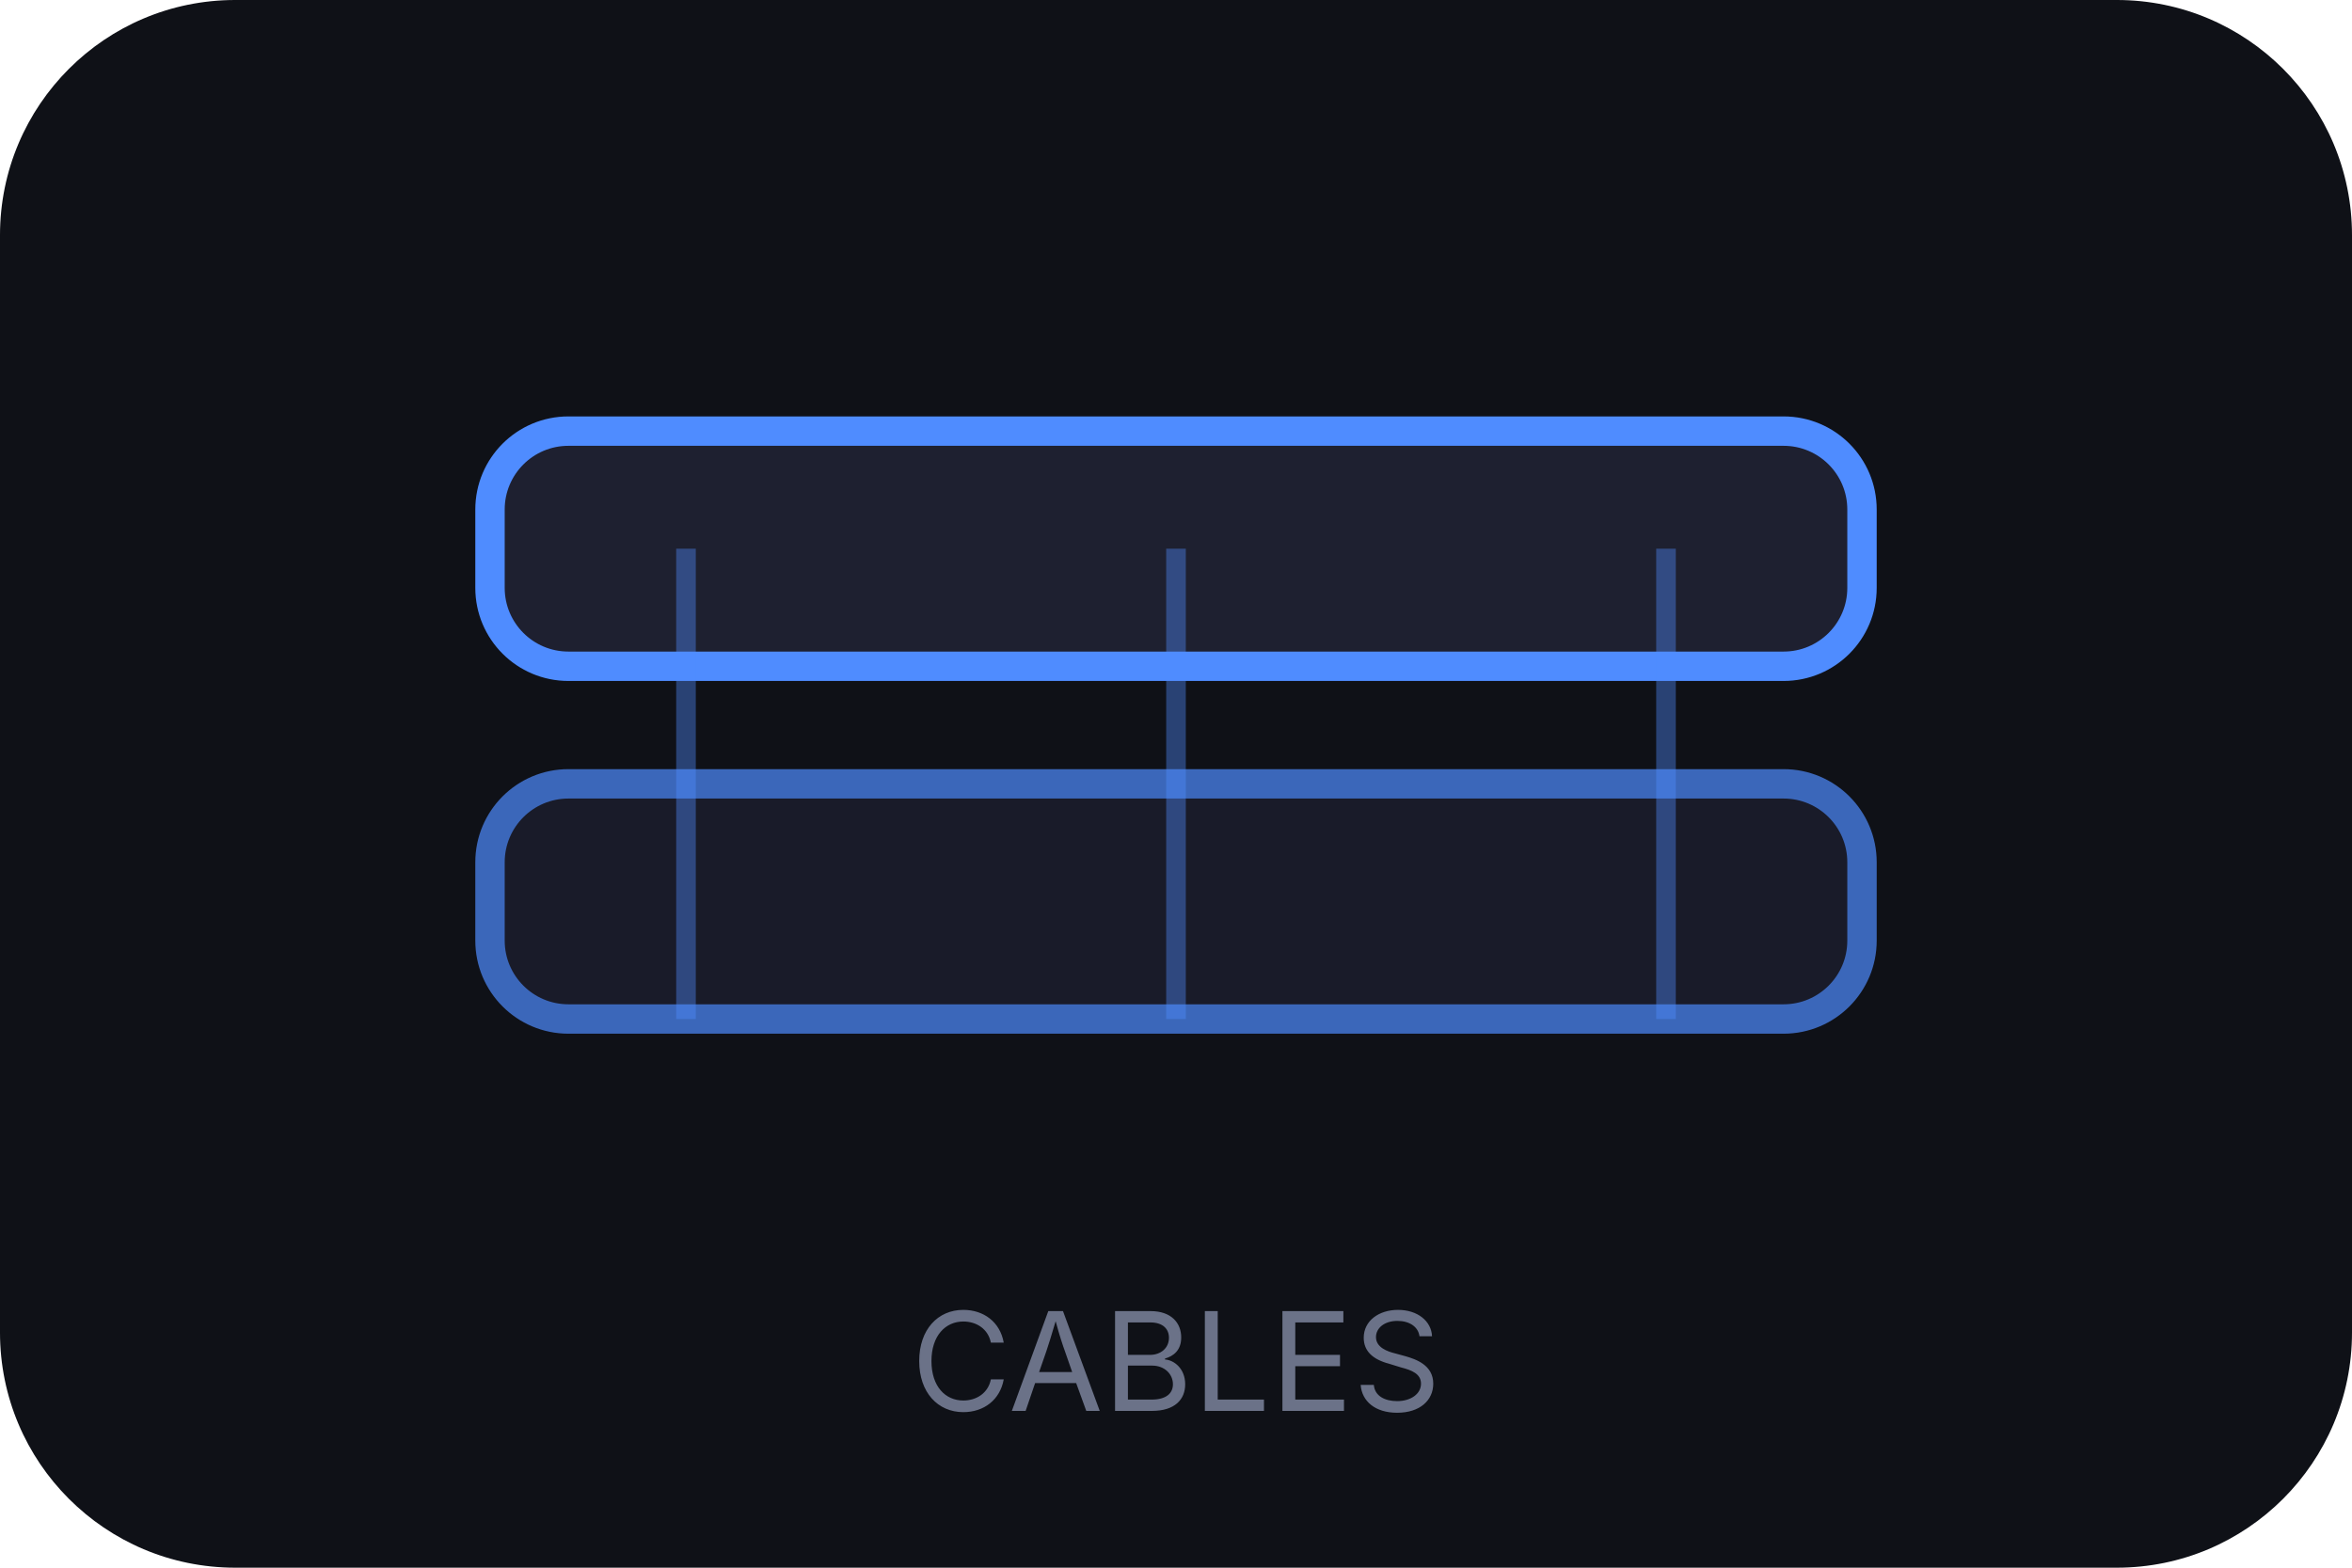
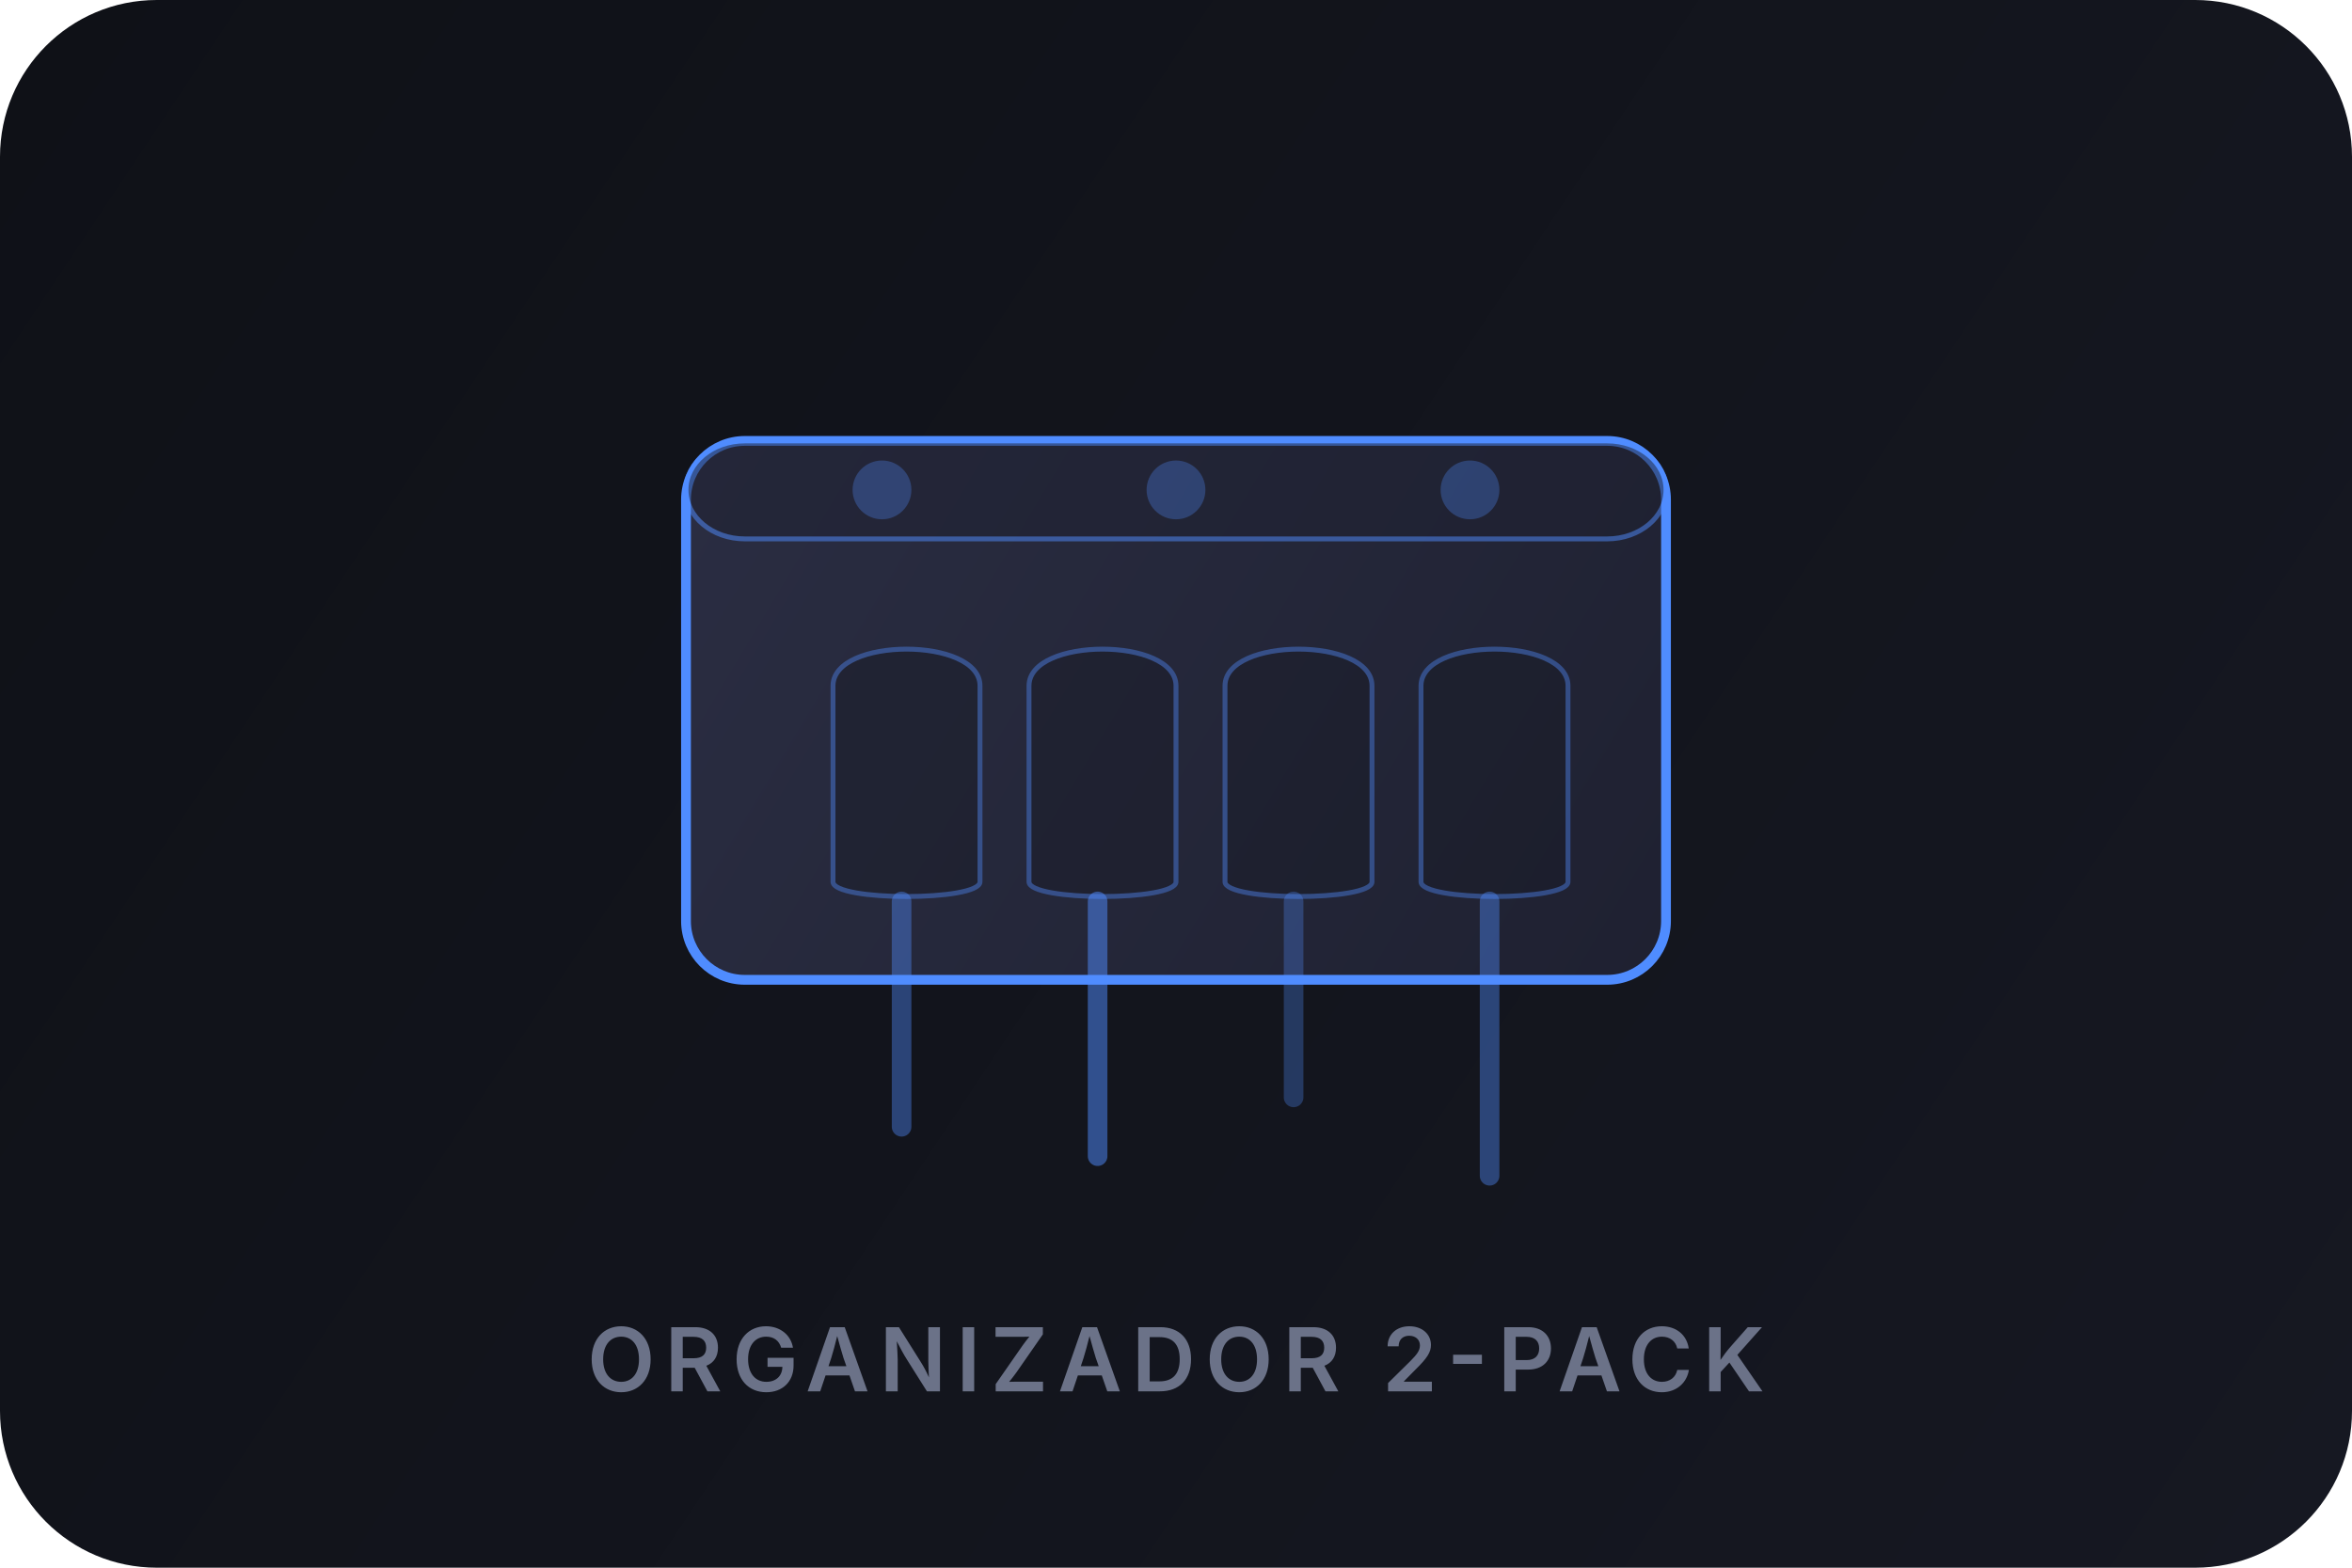
- <svg xmlns="http://www.w3.org/2000/svg" viewBox="0 0 120 80" fill="none">
-   <rect width="120" height="80" rx="12" fill="#0f1117" />
-   <rect x="25" y="22" width="70" height="12" rx="4" fill="#1e2030" stroke="#4f8cff" stroke-width="1.5" />
-   <rect x="25" y="40" width="70" height="12" rx="4" fill="#1e2030" stroke="#4f8cff" stroke-width="1.5" opacity=".7" />
-   <line x1="35" y1="28" x2="35" y2="52" stroke="#4f8cff" stroke-width="1" opacity=".4" />
-   <line x1="60" y1="28" x2="60" y2="52" stroke="#4f8cff" stroke-width="1" opacity=".4" />
-   <line x1="85" y1="28" x2="85" y2="52" stroke="#4f8cff" stroke-width="1" opacity=".4" />
-   <text x="60" y="72" text-anchor="middle" fill="#6b7288" font-size="7" font-family="Inter,sans-serif">CABLES</text>
+ <svg xmlns="http://www.w3.org/2000/svg" viewBox="0 0 240 160" fill="none">
+   <defs>
+     <linearGradient id="bg4" x1="0" y1="0" x2="240" y2="160" gradientUnits="userSpaceOnUse">
+       <stop offset="0%" stop-color="#0f1117" />
+       <stop offset="100%" stop-color="#161822" />
+     </linearGradient>
+     <linearGradient id="tray" x1="70" y1="50" x2="170" y2="110" gradientUnits="userSpaceOnUse">
+       <stop offset="0%" stop-color="#2a2d42" />
+       <stop offset="100%" stop-color="#1e2030" />
+     </linearGradient>
+   </defs>
+   <rect width="240" height="160" rx="16" fill="url(#bg4)" />
+   <rect x="70" y="45" width="100" height="55" rx="6" fill="url(#tray)" stroke="#4f8cff" stroke-width="1" />
+   <rect x="70" y="45" width="100" height="10" rx="6" fill="#1e2030" stroke="#4f8cff" stroke-width="0.5" opacity=".5" />
+   <circle cx="90" cy="50" r="3" fill="#4f8cff" opacity=".3" />
+   <circle cx="120" cy="50" r="3" fill="#4f8cff" opacity=".3" />
+   <circle cx="150" cy="50" r="3" fill="#4f8cff" opacity=".3" />
+   <path d="M85 70 C85 65 100 65 100 70 L100 90 C100 92 85 92 85 90 Z" fill="#161822" stroke="#4f8cff" stroke-width="0.5" opacity=".4" />
+   <path d="M105 70 C105 65 120 65 120 70 L120 90 C120 92 105 92 105 90 Z" fill="#161822" stroke="#4f8cff" stroke-width="0.5" opacity=".4" />
+   <path d="M125 70 C125 65 140 65 140 70 L140 90 C140 92 125 92 125 90 Z" fill="#161822" stroke="#4f8cff" stroke-width="0.5" opacity=".4" />
+   <path d="M145 70 C145 65 160 65 160 70 L160 90 C160 92 145 92 145 90 Z" fill="#161822" stroke="#4f8cff" stroke-width="0.5" opacity=".4" />
+   <line x1="92" y1="92" x2="92" y2="115" stroke="#4f8cff" stroke-width="2" opacity=".4" stroke-linecap="round" />
+   <line x1="112" y1="92" x2="112" y2="118" stroke="#4f8cff" stroke-width="2" opacity=".5" stroke-linecap="round" />
+   <line x1="132" y1="92" x2="132" y2="112" stroke="#4f8cff" stroke-width="2" opacity=".3" stroke-linecap="round" />
+   <line x1="152" y1="92" x2="152" y2="120" stroke="#4f8cff" stroke-width="2" opacity=".4" stroke-linecap="round" />
+   <text x="120" y="142" text-anchor="middle" fill="#6b7288" font-size="9" font-family="Inter,sans-serif" font-weight="600" letter-spacing="1">ORGANIZADOR 2-PACK</text>
</svg>
